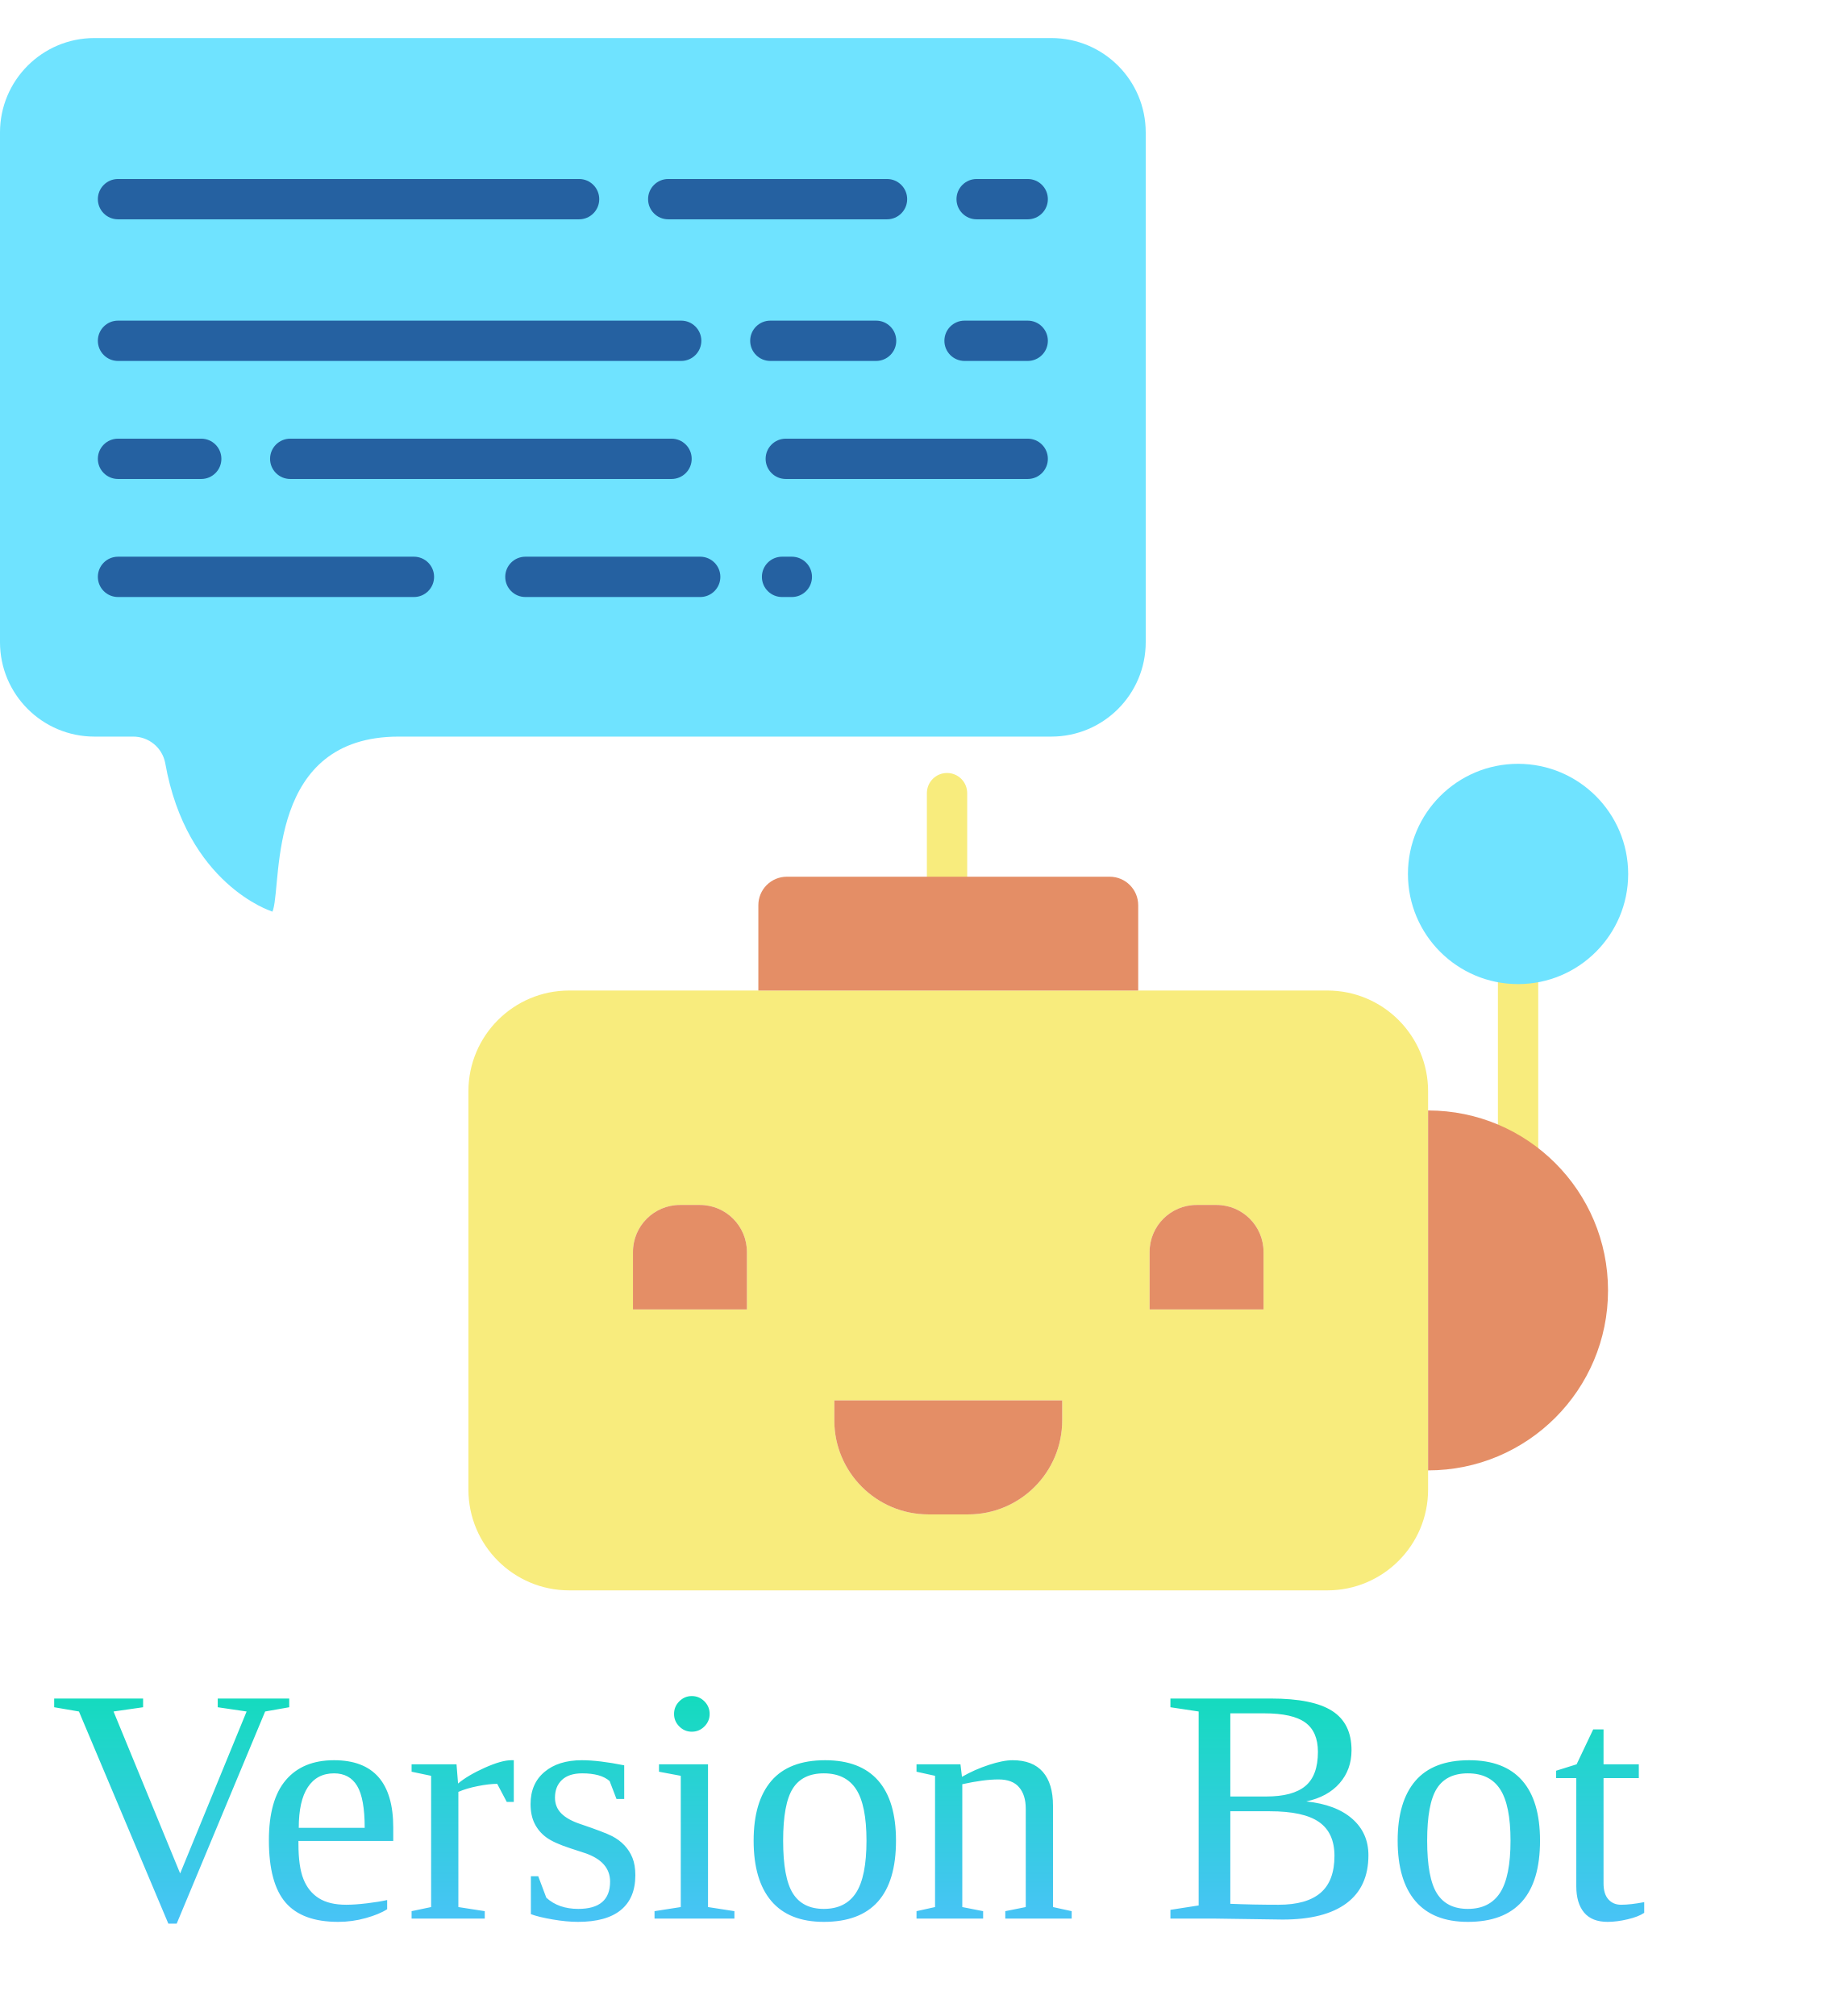
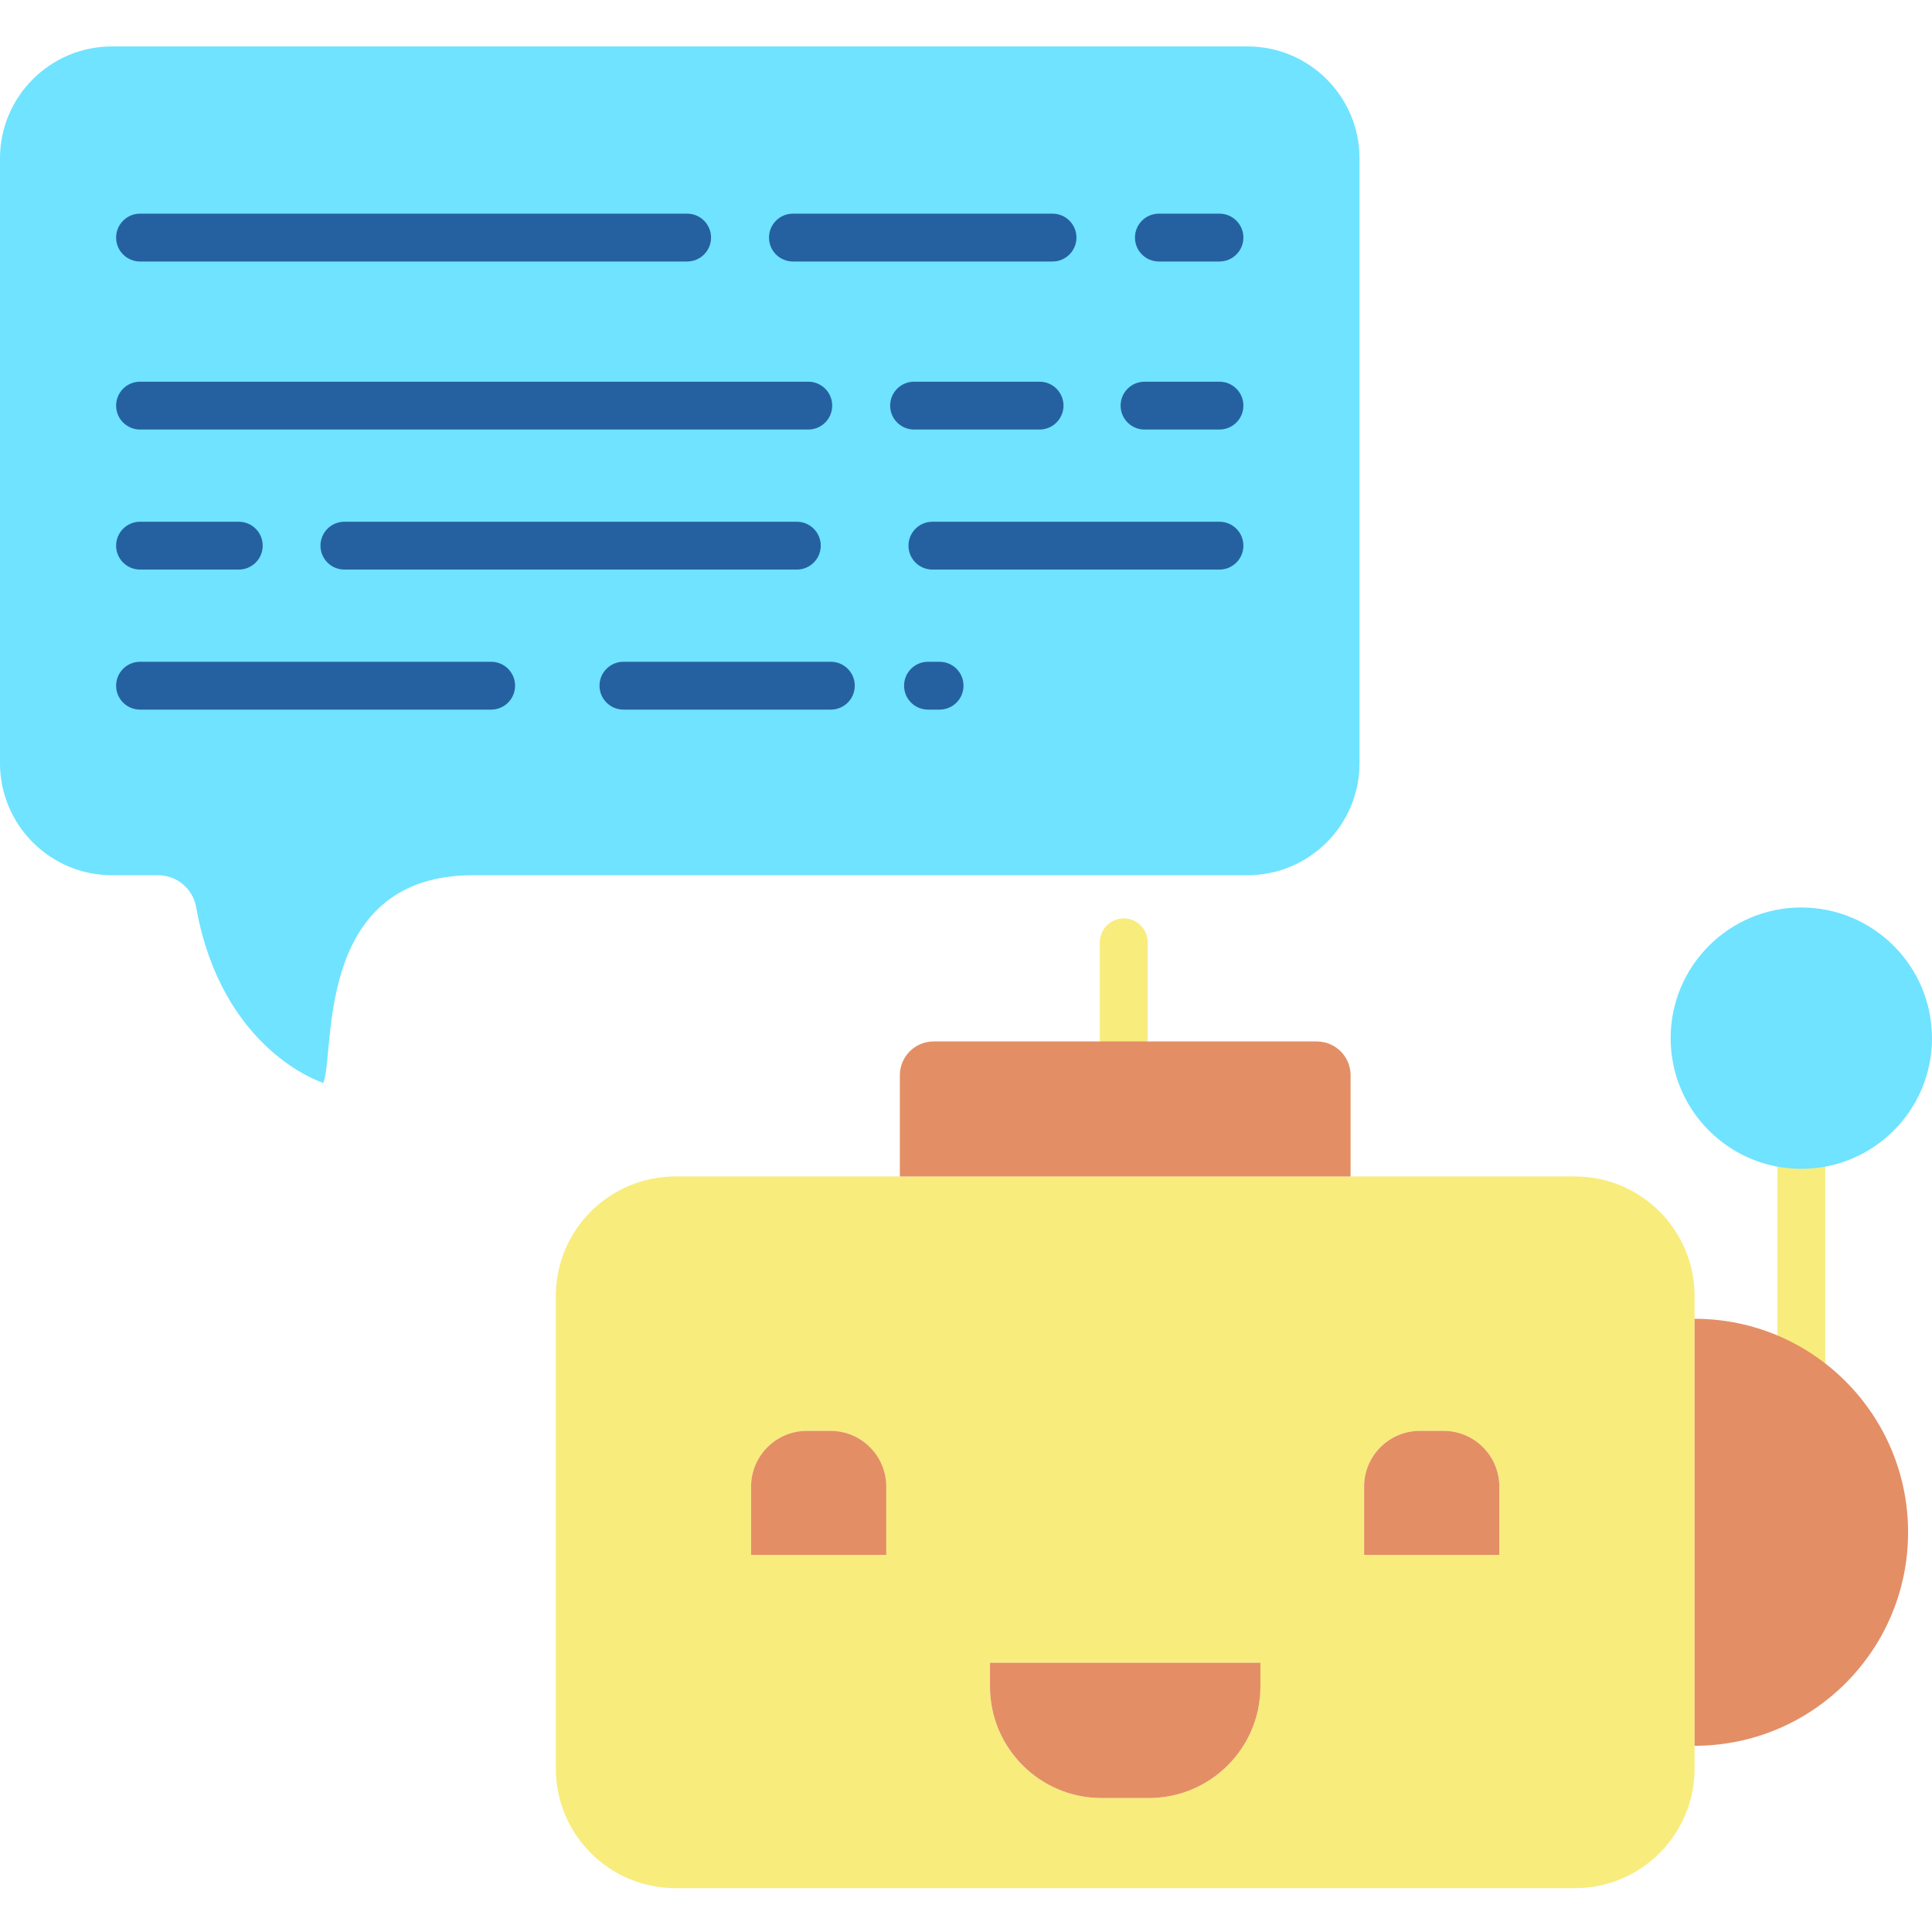
- <svg xmlns="http://www.w3.org/2000/svg" height="600pt" viewBox="0 -11 550 600" width="550pt">
-   <defs>
-     <linearGradient id="grad1" x1="0%" y1="100%" x2="0%" y2="0%">
-       <stop offset="0%" style="stop-color:rgb(73,195,247);stop-opacity:1" />
-       <stop offset="100%" style="stop-color:rgb(20,219,190);stop-opacity:1" />
-     </linearGradient>
-     <style>.title { font-size: 100px; }</style>
-   </defs>
+ <svg xmlns="http://www.w3.org/2000/svg" height="484pt" viewBox="0 -11 484.65 484" width="484pt">
  <path d="m338.801 283.797h56.289c16.57 0 30 13.43 30 30v118.527c0 16.57-13.43 30-30 30h-225.66c-16.566 0-30-13.43-30-30v-118.527c0-16.57 13.434-30 30-30zm37.309 94.918v-17.102c0-7.73-6.266-14-14-14h-5.918c-7.734 0-14 6.27-14 14v17.102zm-59.93 33v-5.93h-67.84v5.93c.004 15.465 12.539 27.996 28 28h11.84c15.465 0 28-12.535 28-28zm-93.852-33v-17.102c0-7.73-6.266-14-14-14h-5.918c-7.73 0-14 6.27-14 14v17.102zm0 0" fill="#f8ec7d" />
  <path d="m376.109 361.613v17.102h-33.918v-17.102c0-7.73 6.266-14 14-14h5.918c7.734 0 14 6.27 14 14zm0 0" fill="#e48e66" />
  <path d="m341.039 28.426v151.688c.004 15.523-12.578 28.105-28.098 28.113h-194.262c-19.5 0-28.199 10.57-32.34 22.277-4.141 11.711-3.73 24.582-5.012 29.16-.168.609-.359.832-.539.531 0 0-25.238-7.98-31.617-44.141-.902-4.59-4.953-7.883-9.633-7.828h-11.438c-15.523-.008-28.102-12.59-28.102-28.113v-151.688c0-15.52 12.582-28.102 28.102-28.102h284.84c15.52 0 28.098 12.582 28.098 28.102zm0 0" fill="#6fe3ff" />
  <path d="m316.18 405.785v5.93c0 15.465-12.535 28-28 28h-11.84c-15.461-.004-27.996-12.535-28-28v-5.93zm0 0" fill="#e48e66" />
  <path d="m222.328 361.613v17.102h-33.918v-17.102c0-7.73 6.27-14 14-14h5.918c7.734 0 14 6.27 14 14zm0 0" fill="#e48e66" />
  <g fill="#2561a1">
    <path d="m305.91 131.555h-72.012c-3.312 0-6-2.688-6-6s2.688-6 6-6h72.012c3.312 0 6 2.688 6 6s-2.688 6-6 6zm0 0" />
    <path d="m199.891 131.555h-113.5c-3.312 0-6-2.688-6-6s2.688-6 6-6h113.5c3.312 0 6 2.688 6 6s-2.688 6-6 6zm0 0" />
    <path d="m59.898 131.555h-24.77c-3.312 0-6-2.688-6-6s2.688-6 6-6h24.77c3.316 0 6 2.688 6 6s-2.684 6-6 6zm0 0" />
    <path d="m305.91 96.426h-18.801c-3.312 0-6-2.688-6-6 0-3.316 2.688-6 6-6h18.801c3.312 0 6 2.684 6 6 0 3.312-2.688 6-6 6zm0 0" />
    <path d="m260.781 96.426h-31.48c-3.316 0-6-2.688-6-6 0-3.316 2.684-6 6-6h31.48c3.312 0 6 2.684 6 6 0 3.312-2.688 6-6 6zm0 0" />
    <path d="m202.762 96.426h-167.633c-3.312 0-6-2.688-6-6 0-3.316 2.688-6 6-6h167.633c3.312 0 6 2.684 6 6 0 3.312-2.688 6-6 6zm0 0" />
    <path d="m305.91 54.273h-15.199c-3.316 0-6-2.684-6-6 0-3.312 2.684-6 6-6h15.199c3.312 0 6 2.688 6 6 0 3.316-2.688 6-6 6zm0 0" />
    <path d="m264.031 54.273h-65.121c-3.312 0-6-2.684-6-6 0-3.312 2.688-6 6-6h65.121c3.312 0 6 2.688 6 6 0 3.316-2.688 6-6 6zm0 0" />
    <path d="m172.371 54.273h-137.242c-3.312 0-6-2.684-6-6 0-3.312 2.688-6 6-6h137.242c3.312 0 6 2.688 6 6 0 3.316-2.688 6-6 6zm0 0" />
    <path d="m235.699 166.684h-2.91c-3.312 0-6-2.684-6-6 0-3.312 2.688-6 6-6h2.91c3.316 0 6 2.688 6 6 0 3.316-2.684 6-6 6zm0 0" />
    <path d="m208.422 166.684h-52.031c-3.312 0-6-2.684-6-6 0-3.312 2.688-6 6-6h52.031c3.312 0 6 2.688 6 6 0 3.316-2.688 6-6 6zm0 0" />
    <path d="m123.211 166.684h-88.082c-3.312 0-6-2.684-6-6 0-3.312 2.688-6 6-6h88.082c3.312 0 6 2.688 6 6 0 3.316-2.688 6-6 6zm0 0" />
  </g>
  <path d="m445.871 280.094h12v52.543h-12zm0 0" fill="#f8ec7d" />
  <path d="m281.898 255.926c-3.312 0-6-2.688-6-6v-24.871c0-3.312 2.688-6 6-6 3.316 0 6 2.688 6 6v24.871c0 3.312-2.684 6-6 6zm0 0" fill="#f8ec7d" />
  <path d="m451.871 216.324c-18.105 0-32.781 14.676-32.781 32.781 0 18.102 14.676 32.781 32.781 32.781 18.102 0 32.777-14.68 32.777-32.781-.02-18.098-14.684-32.762-32.777-32.781zm0 0" fill="#6fe3ff" />
  <path d="m338.801 258.414v25.383h-113.07v-25.383c-.004-2.25.891-4.41 2.48-6 1.59-1.594 3.75-2.488 6-2.488h96.109c4.688.004 8.48 3.805 8.48 8.488zm0 0" fill="#e48e66" />
  <path d="m425.09 319.496c29.582 0 53.559 23.98 53.559 53.559 0 29.582-23.977 53.559-53.559 53.559zm0 0" fill="#e48e66" />
-   <text x="15" y="560" class="title" fill="url(#grad1)">Version Bot</text>
</svg>
